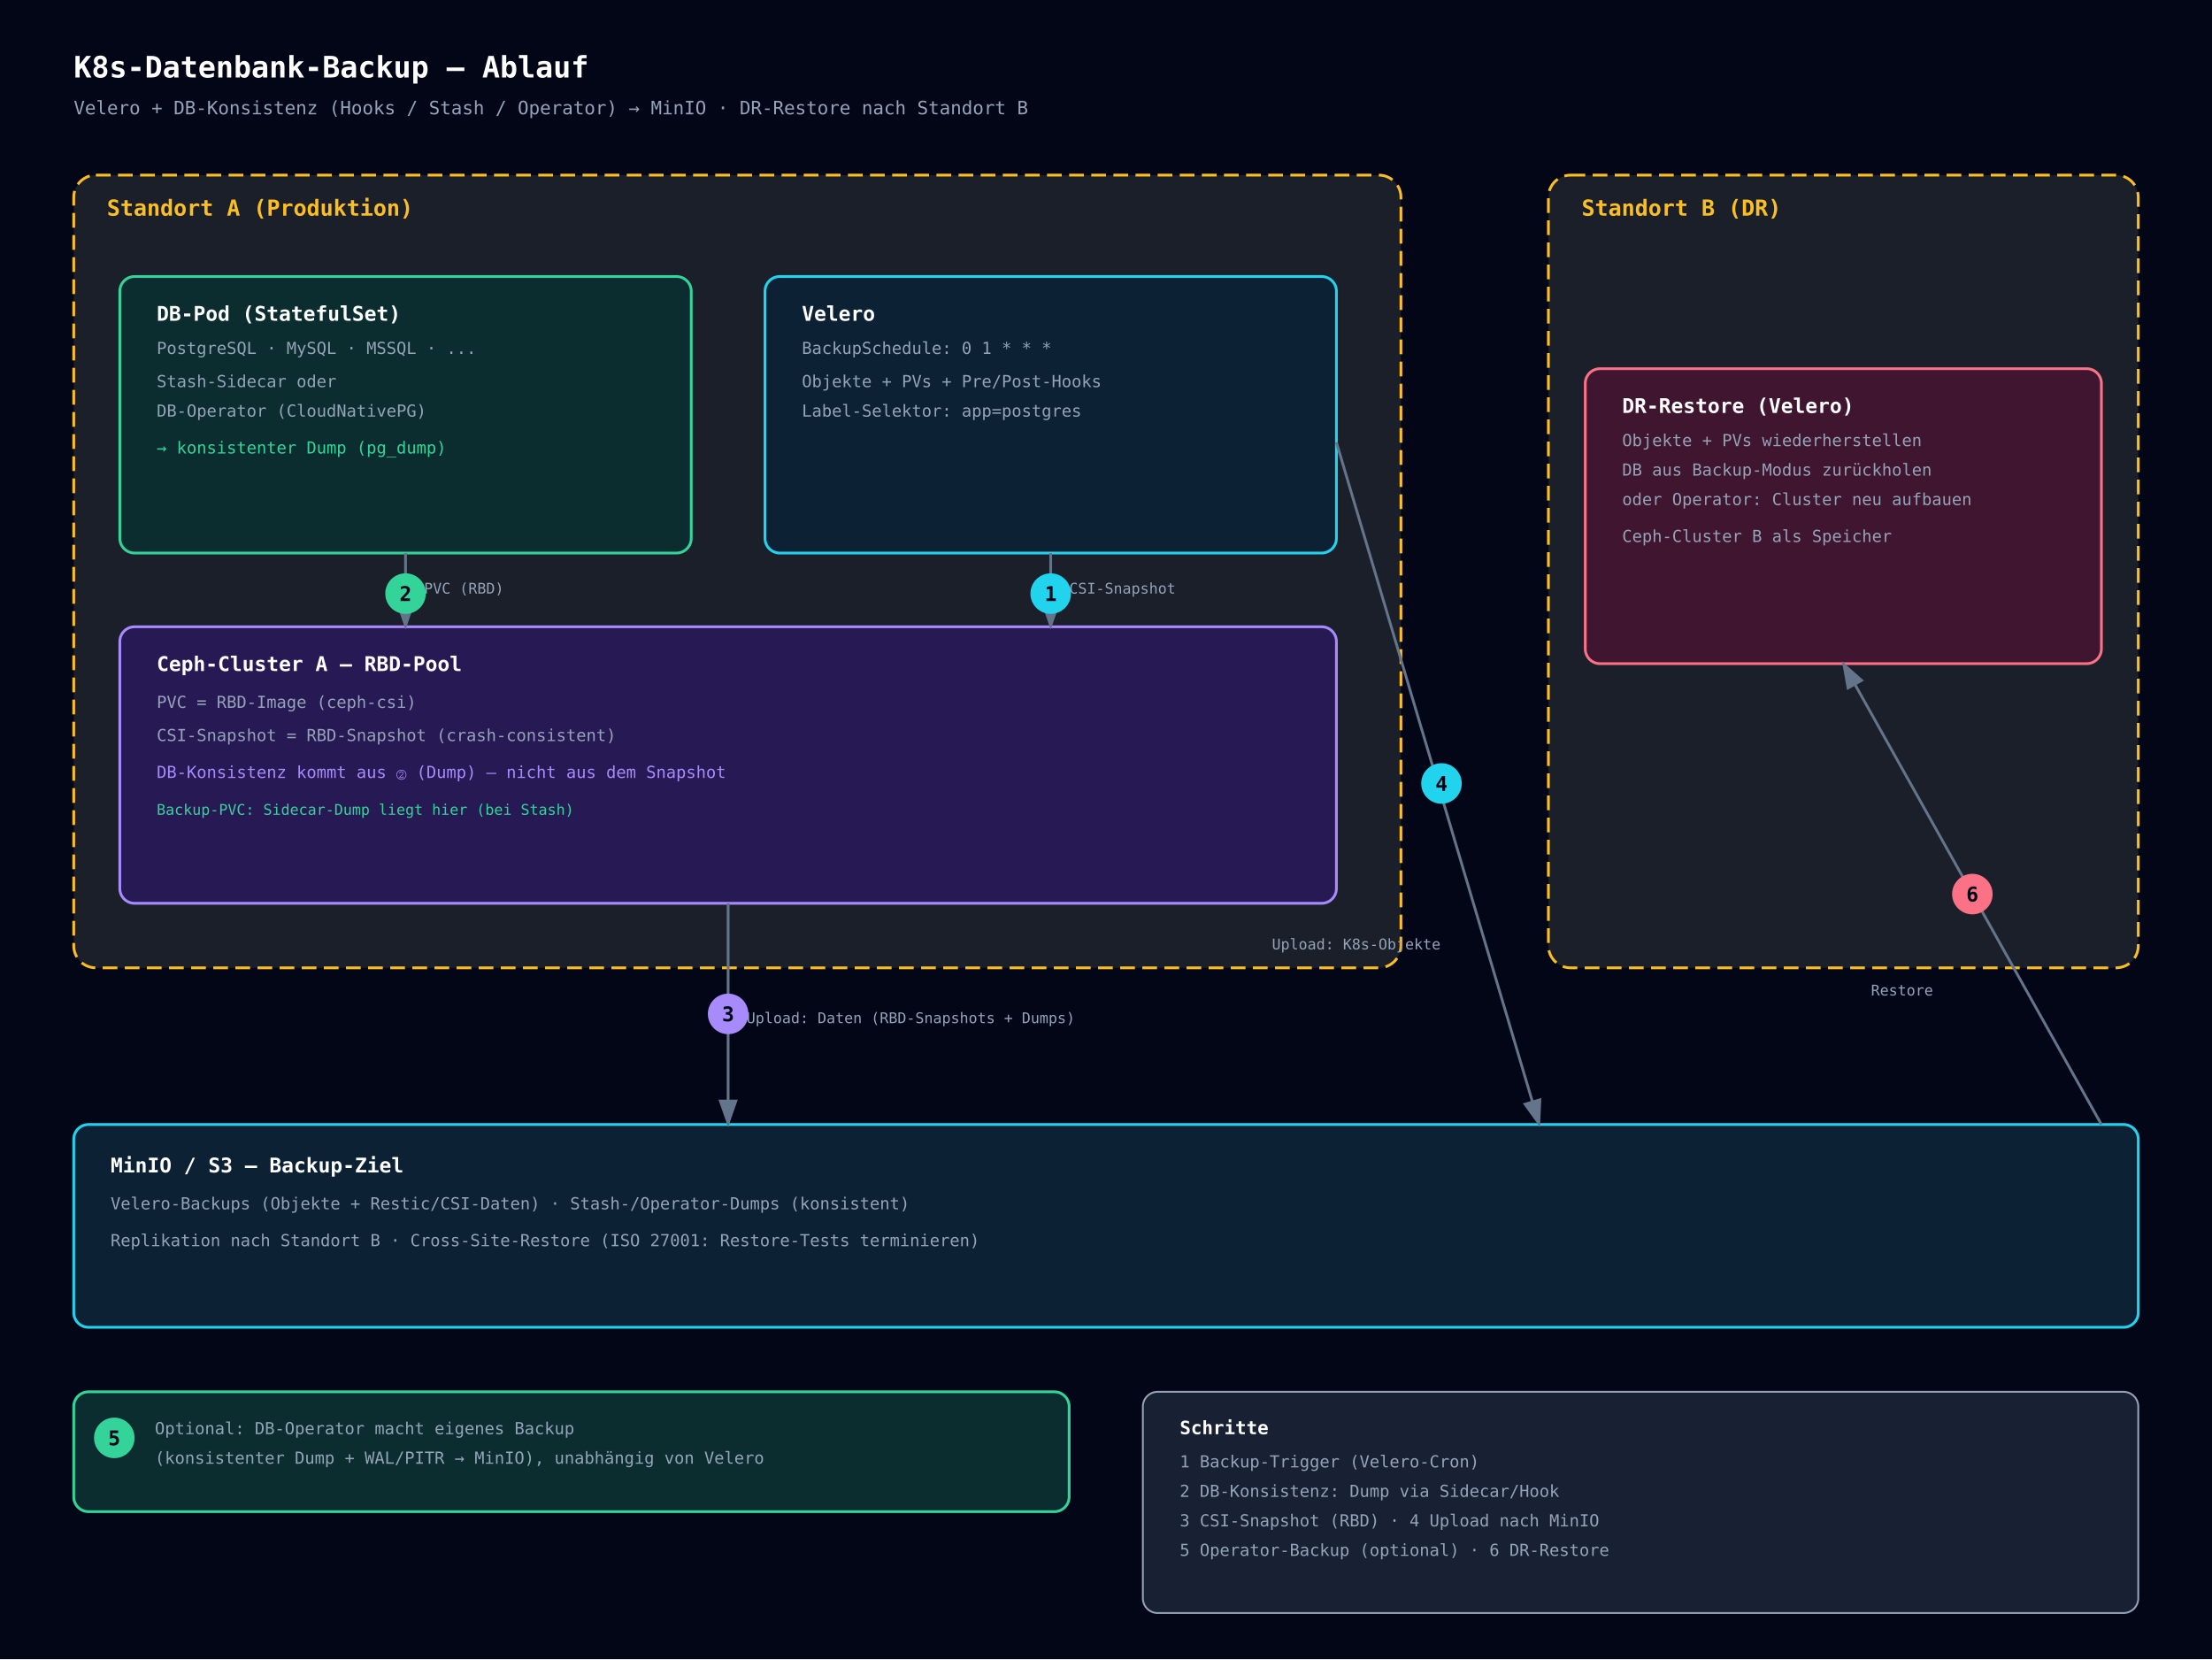
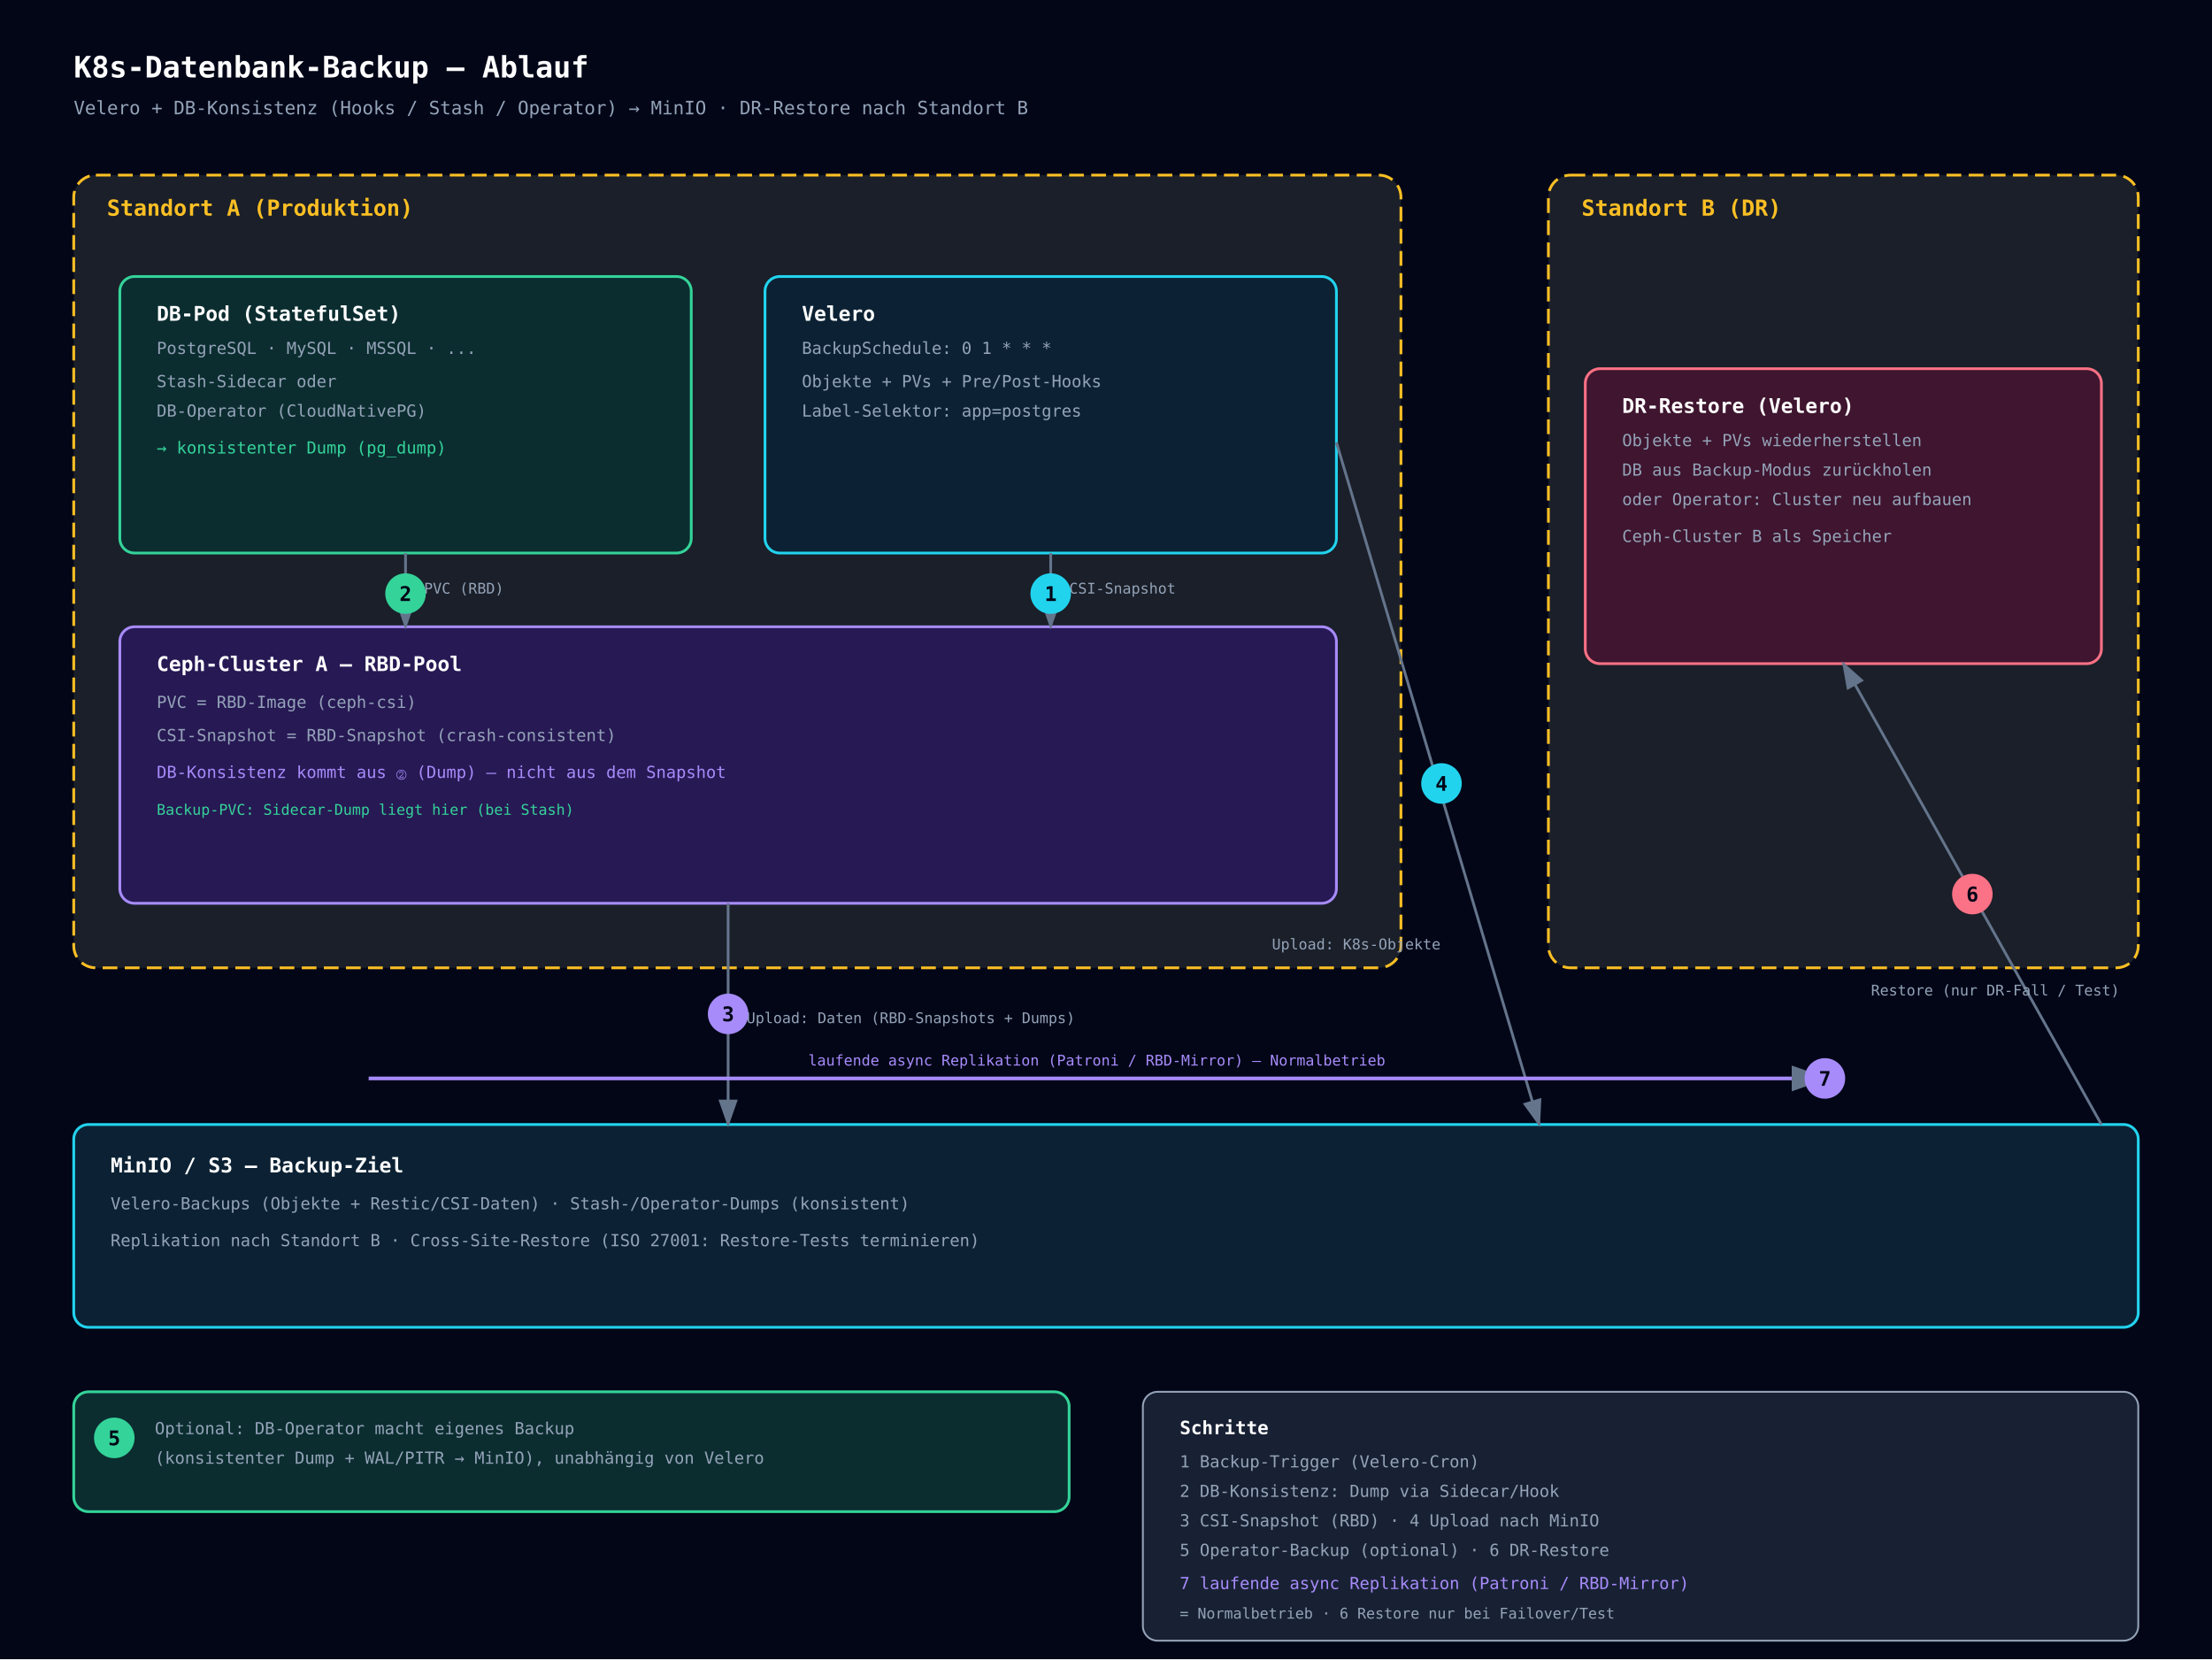
<svg xmlns="http://www.w3.org/2000/svg" viewBox="0 0 1200 900">
  <defs>
    <marker id="arrow" markerWidth="10" markerHeight="7" refX="9" refY="3.5" orient="auto">
      <polygon points="0 0, 10 3.5, 0 7" fill="#64748b" />
    </marker>
  </defs>
  <rect x="0" y="0" width="1200" height="900" fill="#020617" />
  <text x="40" y="42" fill="#ffffff" font-size="16" font-weight="700" font-family="'JetBrains Mono', monospace">K8s-Datenbank-Backup — Ablauf</text>
  <text x="40" y="62" fill="#94a3b8" font-size="10" font-family="'JetBrains Mono', monospace">Velero + DB-Konsistenz (Hooks / Stash / Operator) → MinIO · DR-Restore nach Standort B</text>
  <rect x="40" y="95" width="720" height="430" rx="12" fill="#0f172a" />
  <rect x="40" y="95" width="720" height="430" rx="12" fill="rgba(251, 191, 36, 0.05)" stroke="#fbbf24" stroke-width="1.5" stroke-dasharray="8,4" />
  <text x="58" y="117" fill="#fbbf24" font-size="12" font-weight="600" font-family="'JetBrains Mono', monospace">Standort A (Produktion)</text>
  <rect x="65" y="150" width="310" height="150" rx="8" fill="#0f172a" />
  <rect x="65" y="150" width="310" height="150" rx="8" fill="rgba(6, 78, 59, 0.4)" stroke="#34d399" stroke-width="1.5" />
  <text x="85" y="174" fill="#ffffff" font-size="11" font-weight="600" font-family="'JetBrains Mono', monospace">DB-Pod (StatefulSet)</text>
  <text x="85" y="192" fill="#94a3b8" font-size="9" font-family="'JetBrains Mono', monospace">PostgreSQL · MySQL · MSSQL · ...</text>
  <text x="85" y="210" fill="#94a3b8" font-size="9" font-family="'JetBrains Mono', monospace">Stash-Sidecar oder</text>
  <text x="85" y="226" fill="#94a3b8" font-size="9" font-family="'JetBrains Mono', monospace">DB-Operator (CloudNativePG)</text>
  <text x="85" y="246" fill="#34d399" font-size="9" font-family="'JetBrains Mono', monospace">→ konsistenter Dump (pg_dump)</text>
  <rect x="415" y="150" width="310" height="150" rx="8" fill="#0f172a" />
  <rect x="415" y="150" width="310" height="150" rx="8" fill="rgba(8, 51, 68, 0.4)" stroke="#22d3ee" stroke-width="1.5" />
  <text x="435" y="174" fill="#ffffff" font-size="11" font-weight="600" font-family="'JetBrains Mono', monospace">Velero</text>
  <text x="435" y="192" fill="#94a3b8" font-size="9" font-family="'JetBrains Mono', monospace">BackupSchedule: 0 1 * * *</text>
  <text x="435" y="210" fill="#94a3b8" font-size="9" font-family="'JetBrains Mono', monospace">Objekte + PVs + Pre/Post-Hooks</text>
  <text x="435" y="226" fill="#94a3b8" font-size="9" font-family="'JetBrains Mono', monospace">Label-Selektor: app=postgres</text>
  <rect x="65" y="340" width="660" height="150" rx="8" fill="#0f172a" />
  <rect x="65" y="340" width="660" height="150" rx="8" fill="rgba(76, 29, 149, 0.4)" stroke="#a78bfa" stroke-width="1.5" />
  <text x="85" y="364" fill="#ffffff" font-size="11" font-weight="600" font-family="'JetBrains Mono', monospace">Ceph-Cluster A — RBD-Pool</text>
  <text x="85" y="384" fill="#94a3b8" font-size="9" font-family="'JetBrains Mono', monospace">PVC = RBD-Image (ceph-csi)</text>
  <text x="85" y="402" fill="#94a3b8" font-size="9" font-family="'JetBrains Mono', monospace">CSI-Snapshot = RBD-Snapshot (crash-consistent)</text>
  <text x="85" y="422" fill="#a78bfa" font-size="9" font-family="'JetBrains Mono', monospace">DB-Konsistenz kommt aus ② (Dump) — nicht aus dem Snapshot</text>
  <text x="85" y="442" fill="#34d399" font-size="8" font-family="'JetBrains Mono', monospace">Backup-PVC: Sidecar-Dump liegt hier (bei Stash)</text>
  <line x1="220" y1="300" x2="220" y2="340" stroke="#64748b" stroke-width="1.5" marker-end="url(#arrow)" />
  <text x="230" y="322" fill="#94a3b8" font-size="8" font-family="'JetBrains Mono', monospace">PVC (RBD)</text>
  <line x1="570" y1="300" x2="570" y2="340" stroke="#64748b" stroke-width="1.5" marker-end="url(#arrow)" />
  <text x="580" y="322" fill="#94a3b8" font-size="8" font-family="'JetBrains Mono', monospace">CSI-Snapshot</text>
  <rect x="40" y="610" width="1120" height="110" rx="8" fill="#0f172a" />
  <rect x="40" y="610" width="1120" height="110" rx="8" fill="rgba(8, 51, 68, 0.4)" stroke="#22d3ee" stroke-width="1.5" />
  <text x="60" y="636" fill="#ffffff" font-size="11" font-weight="600" font-family="'JetBrains Mono', monospace">MinIO / S3 — Backup-Ziel</text>
  <text x="60" y="656" fill="#94a3b8" font-size="9" font-family="'JetBrains Mono', monospace">Velero-Backups (Objekte + Restic/CSI-Daten) · Stash-/Operator-Dumps (konsistent)</text>
  <text x="60" y="676" fill="#94a3b8" font-size="9" font-family="'JetBrains Mono', monospace">Replikation nach Standort B · Cross-Site-Restore (ISO 27001: Restore-Tests terminieren)</text>
  <line x1="395" y1="490" x2="395" y2="610" stroke="#64748b" stroke-width="1.5" marker-end="url(#arrow)" />
  <text x="405" y="555" fill="#94a3b8" font-size="8" font-family="'JetBrains Mono', monospace">Upload: Daten (RBD-Snapshots + Dumps)</text>
  <line x1="725" y1="240" x2="835" y2="610" stroke="#64748b" stroke-width="1.5" marker-end="url(#arrow)" />
  <text x="690" y="515" fill="#94a3b8" font-size="8" font-family="'JetBrains Mono', monospace">Upload: K8s-Objekte</text>
+   <line x1="200" y1="585" x2="990" y2="585" stroke="#a78bfa" stroke-width="2" marker-end="url(#arrow)" />
+   <text x="595" y="578" fill="#a78bfa" font-size="8" text-anchor="middle" font-family="'JetBrains Mono', monospace">laufende async Replikation (Patroni / RBD-Mirror) — Normalbetrieb</text>
  <rect x="840" y="95" width="320" height="430" rx="12" fill="#0f172a" />
  <rect x="840" y="95" width="320" height="430" rx="12" fill="rgba(251, 191, 36, 0.05)" stroke="#fbbf24" stroke-width="1.5" stroke-dasharray="8,4" />
  <text x="858" y="117" fill="#fbbf24" font-size="12" font-weight="600" font-family="'JetBrains Mono', monospace">Standort B (DR)</text>
  <rect x="860" y="200" width="280" height="160" rx="8" fill="#0f172a" />
  <rect x="860" y="200" width="280" height="160" rx="8" fill="rgba(136, 19, 55, 0.4)" stroke="#fb7185" stroke-width="1.5" />
  <text x="880" y="224" fill="#ffffff" font-size="11" font-weight="600" font-family="'JetBrains Mono', monospace">DR-Restore (Velero)</text>
  <text x="880" y="242" fill="#94a3b8" font-size="9" font-family="'JetBrains Mono', monospace">Objekte + PVs wiederherstellen</text>
  <text x="880" y="258" fill="#94a3b8" font-size="9" font-family="'JetBrains Mono', monospace">DB aus Backup-Modus zurückholen</text>
  <text x="880" y="274" fill="#94a3b8" font-size="9" font-family="'JetBrains Mono', monospace">oder Operator: Cluster neu aufbauen</text>
  <text x="880" y="294" fill="#94a3b8" font-size="9" font-family="'JetBrains Mono', monospace">Ceph-Cluster B als Speicher</text>
  <line x1="1140" y1="610" x2="1000" y2="360" stroke="#64748b" stroke-width="1.5" marker-end="url(#arrow)" />
-   <text x="1015" y="540" fill="#94a3b8" font-size="8" font-family="'JetBrains Mono', monospace">Restore</text>
+   <text x="1015" y="540" fill="#94a3b8" font-size="8" font-family="'JetBrains Mono', monospace">Restore (nur DR-Fall / Test)</text>
  <circle cx="570" cy="322" r="11" fill="#22d3ee" />
  <text x="570" y="326" fill="#020617" font-size="11" font-weight="700" text-anchor="middle" font-family="'JetBrains Mono', monospace">1</text>
  <circle cx="220" cy="322" r="11" fill="#34d399" />
  <text x="220" y="326" fill="#020617" font-size="11" font-weight="700" text-anchor="middle" font-family="'JetBrains Mono', monospace">2</text>
  <circle cx="395" cy="550" r="11" fill="#a78bfa" />
  <text x="395" y="554" fill="#020617" font-size="11" font-weight="700" text-anchor="middle" font-family="'JetBrains Mono', monospace">3</text>
  <circle cx="782" cy="425" r="11" fill="#22d3ee" />
  <text x="782" y="429" fill="#020617" font-size="11" font-weight="700" text-anchor="middle" font-family="'JetBrains Mono', monospace">4</text>
  <rect x="40" y="755" width="540" height="65" rx="8" fill="#0f172a" />
  <rect x="40" y="755" width="540" height="65" rx="8" fill="rgba(6, 78, 59, 0.4)" stroke="#34d399" stroke-width="1.5" />
  <circle cx="62" cy="780" r="11" fill="#34d399" />
  <text x="62" y="784" fill="#020617" font-size="11" font-weight="700" text-anchor="middle" font-family="'JetBrains Mono', monospace">5</text>
  <text x="84" y="778" fill="#94a3b8" font-size="9" font-family="'JetBrains Mono', monospace">Optional: DB-Operator macht eigenes Backup</text>
  <text x="84" y="794" fill="#94a3b8" font-size="9" font-family="'JetBrains Mono', monospace">(konsistenter Dump + WAL/PITR → MinIO), unabhängig von Velero</text>
  <circle cx="1070" cy="485" r="11" fill="#fb7185" />
  <text x="1070" y="489" fill="#020617" font-size="11" font-weight="700" text-anchor="middle" font-family="'JetBrains Mono', monospace">6</text>
-   <rect x="620" y="755" width="540" height="120" rx="8" fill="#0f172a" />
-   <rect x="620" y="755" width="540" height="120" rx="8" fill="rgba(30, 41, 59, 0.6)" stroke="#94a3b8" stroke-width="1" />
+   <circle cx="990" cy="585" r="11" fill="#a78bfa" />
+   <text x="990" y="589" fill="#020617" font-size="11" font-weight="700" text-anchor="middle" font-family="'JetBrains Mono', monospace">7</text>
+   <rect x="620" y="755" width="540" height="135" rx="8" fill="#0f172a" />
+   <rect x="620" y="755" width="540" height="135" rx="8" fill="rgba(30, 41, 59, 0.6)" stroke="#94a3b8" stroke-width="1" />
  <text x="640" y="778" fill="#ffffff" font-size="10" font-weight="600" font-family="'JetBrains Mono', monospace">Schritte</text>
  <text x="640" y="796" fill="#94a3b8" font-size="9" font-family="'JetBrains Mono', monospace">1  Backup-Trigger (Velero-Cron)</text>
  <text x="640" y="812" fill="#94a3b8" font-size="9" font-family="'JetBrains Mono', monospace">2  DB-Konsistenz: Dump via Sidecar/Hook</text>
  <text x="640" y="828" fill="#94a3b8" font-size="9" font-family="'JetBrains Mono', monospace">3  CSI-Snapshot (RBD) · 4 Upload nach MinIO</text>
  <text x="640" y="844" fill="#94a3b8" font-size="9" font-family="'JetBrains Mono', monospace">5  Operator-Backup (optional) · 6 DR-Restore</text>
+   <text x="640" y="862" fill="#a78bfa" font-size="9" font-family="'JetBrains Mono', monospace">7  laufende async Replikation (Patroni / RBD-Mirror)</text>
+   <text x="640" y="878" fill="#94a3b8" font-size="8" font-family="'JetBrains Mono', monospace">    = Normalbetrieb · 6 Restore nur bei Failover/Test</text>
</svg>
